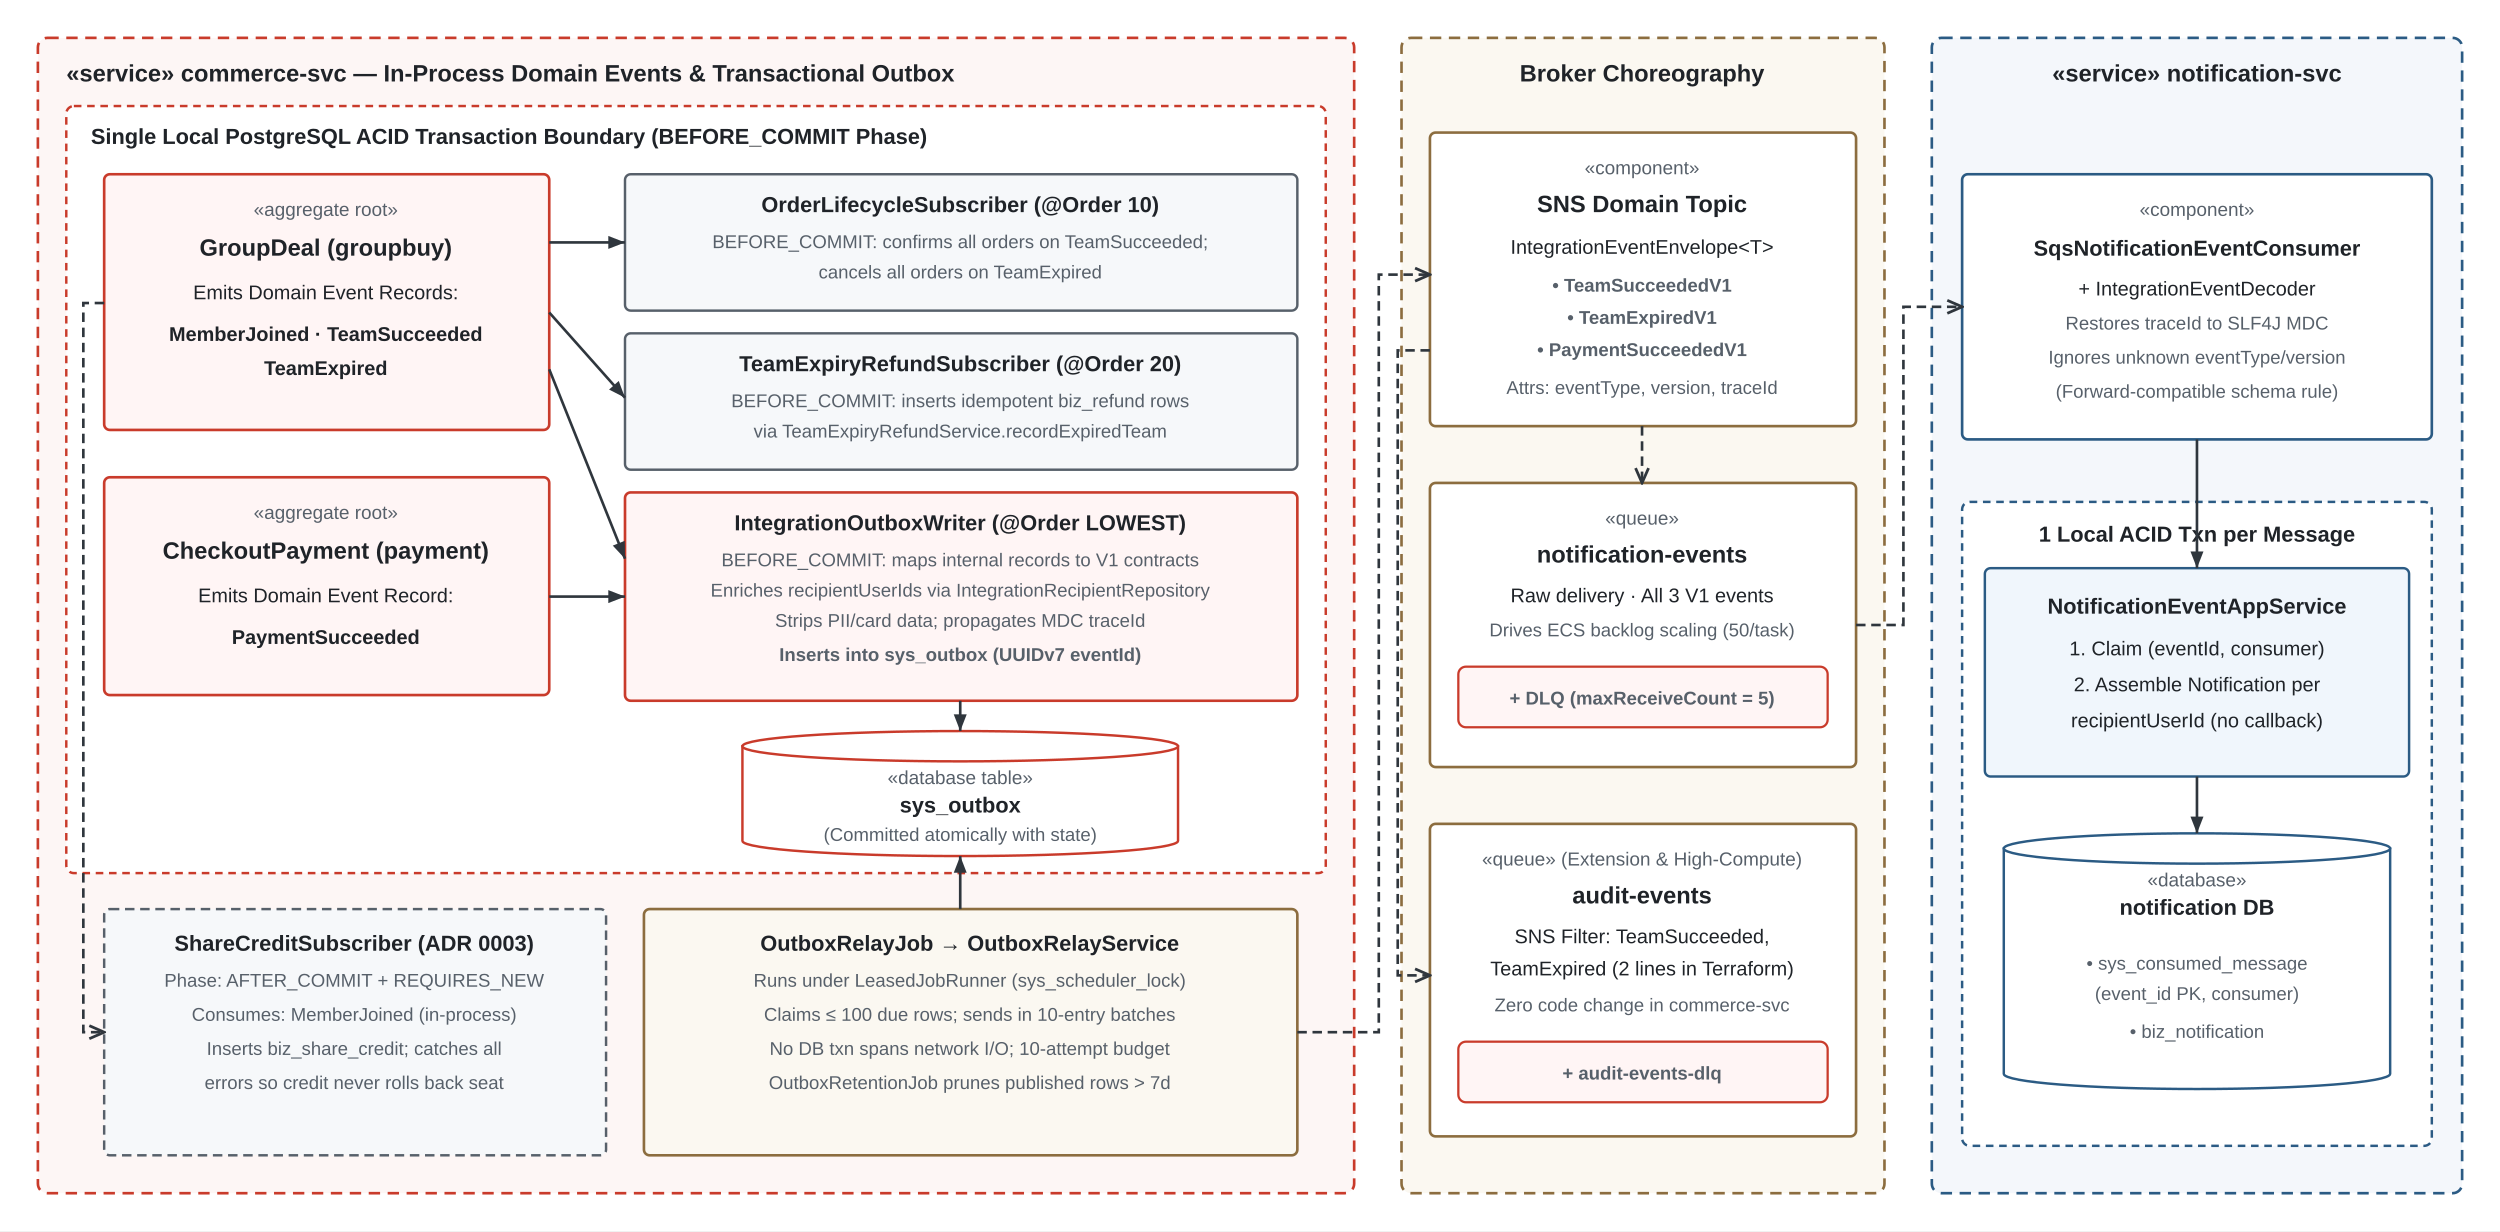
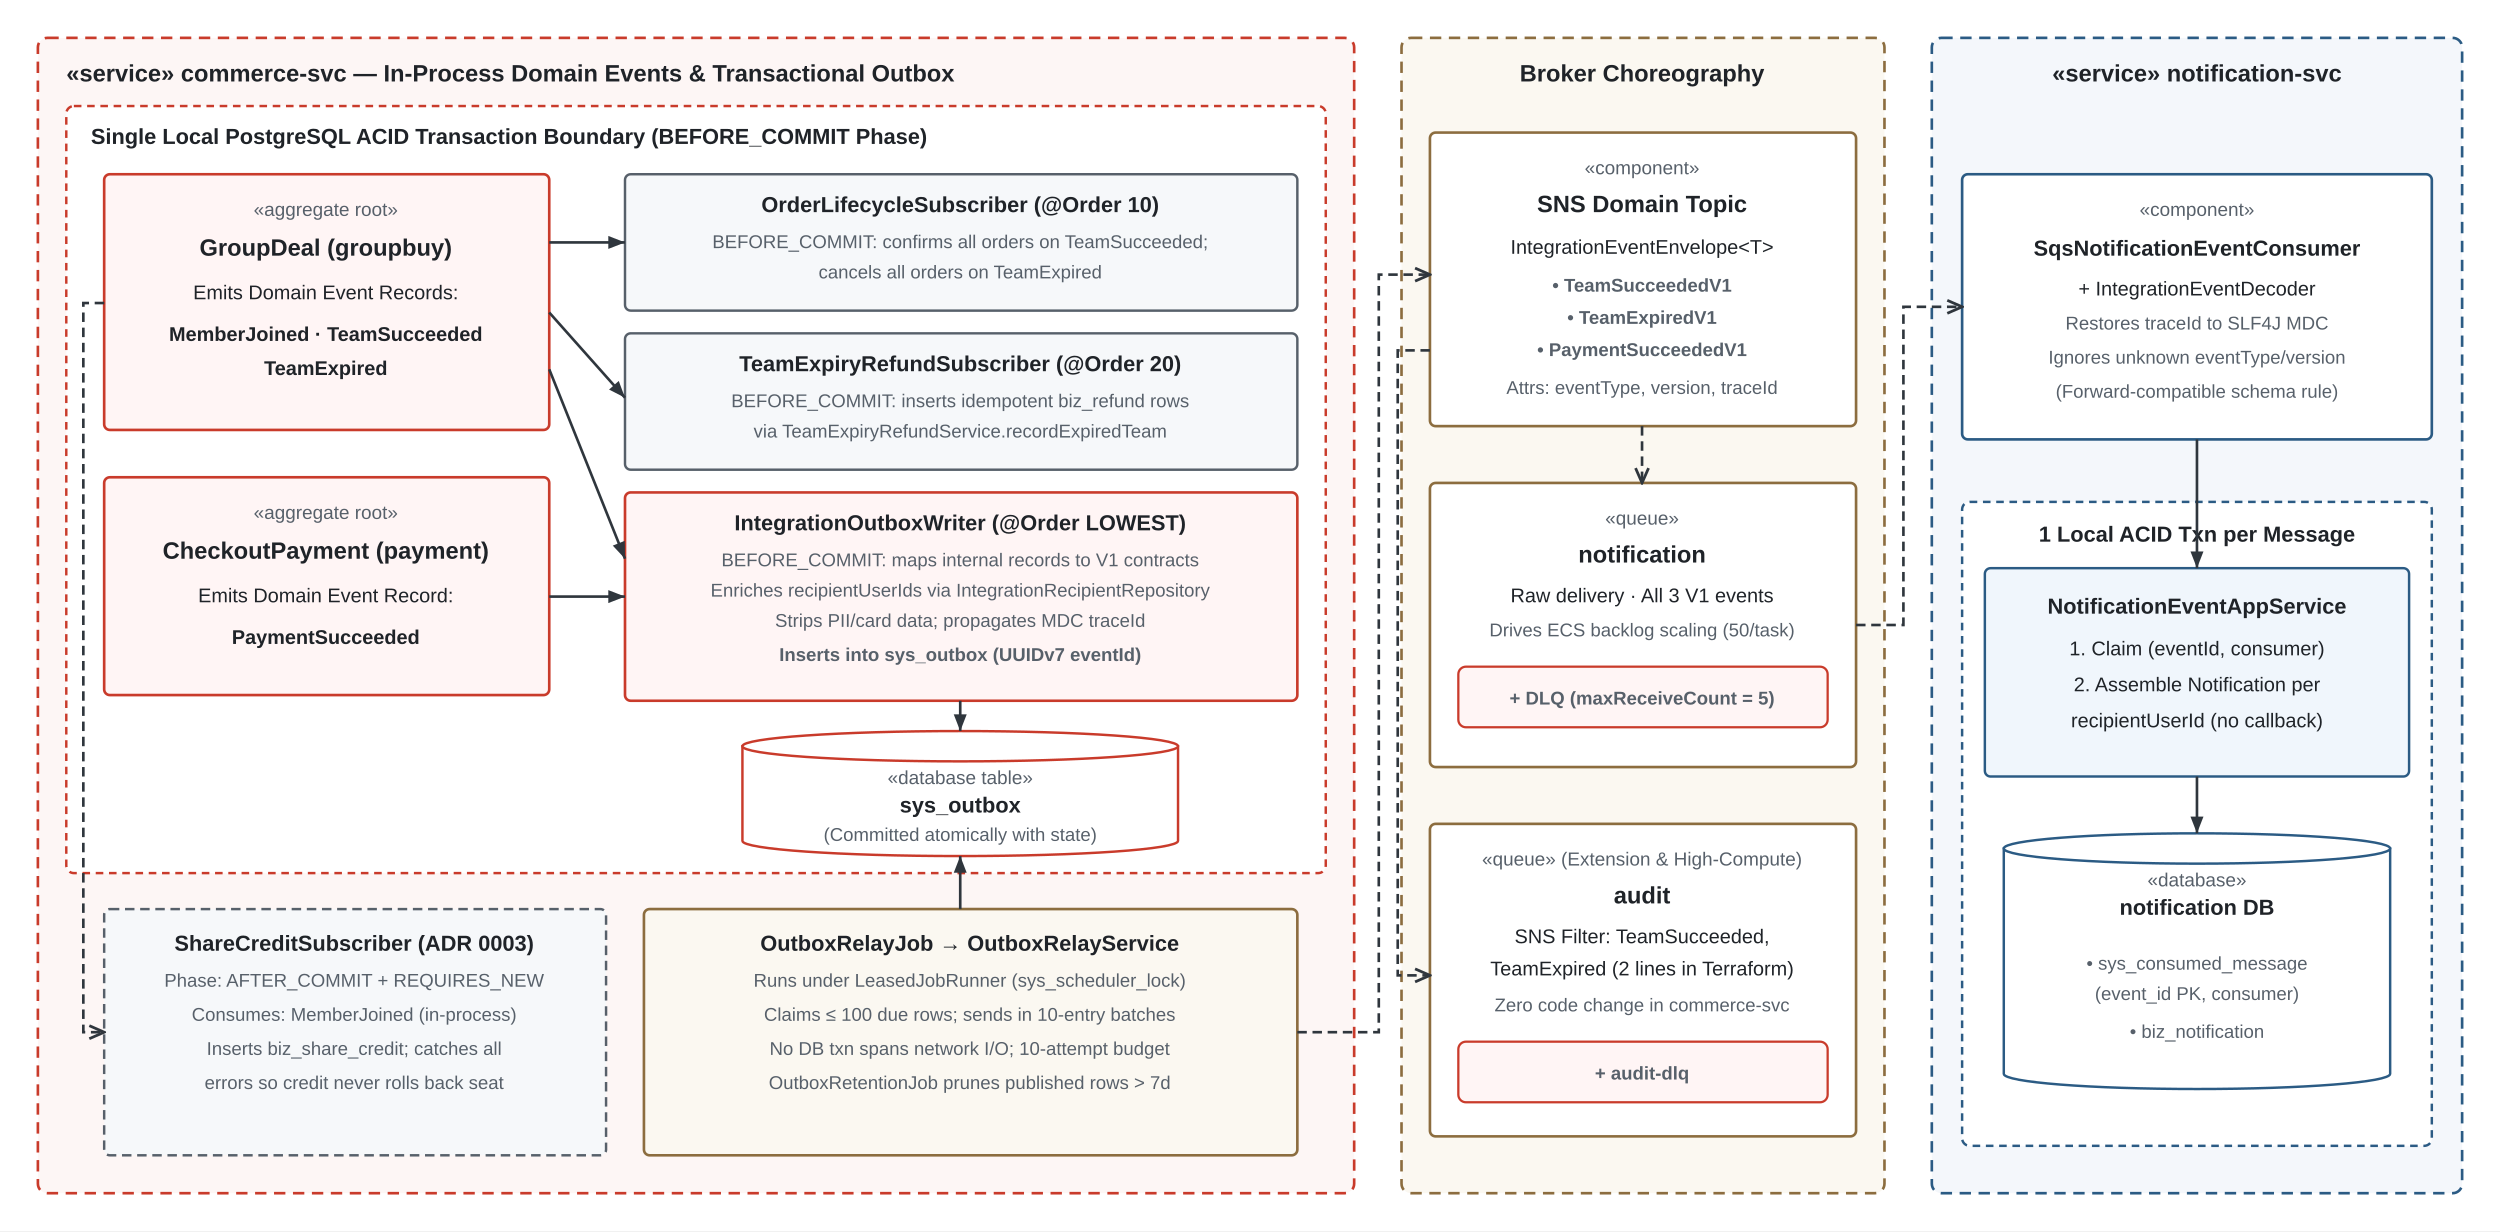
<svg xmlns="http://www.w3.org/2000/svg" viewBox="0 0 1320 650" width="100%" height="100%">
  <rect width="1320" height="650" fill="#FFFFFF" />
  <defs>
    <style>
      text { font-family: Arial, Helvetica, sans-serif; fill: #1F2328; }
      .title { font-size: 13px; font-weight: bold; }
      .h1 { font-size: 12.5px; font-weight: bold; }
      .h2 { font-size: 11.5px; font-weight: bold; }
      .stereo { font-size: 10px; fill: #57606A; }
      .body { font-size: 10.5px; fill: #1F2328; }
      .small { font-size: 9.8px; fill: #57606A; }
      .code { font-family: Consolas, 'Courier New', monospace; font-size: 9.8px; fill: #1F2328; }
    </style>
    <marker id="arrow-solid" viewBox="0 0 10 10" refX="9" refY="5" markerWidth="7" markerHeight="7" orient="auto-start-reverse">
      <path d="M 0 1.5 L 9 5 L 0 8.5 z" fill="#2F363D" />
    </marker>
    <marker id="arrow-open" viewBox="0 0 10 10" refX="9" refY="5" markerWidth="7" markerHeight="7" orient="auto-start-reverse">
      <path d="M 1 1.5 L 9 5 L 1 8.5" fill="none" stroke="#2F363D" stroke-width="1.5" />
    </marker>
    <marker id="arrow-red" viewBox="0 0 10 10" refX="9" refY="5" markerWidth="7" markerHeight="7" orient="auto-start-reverse">
      <path d="M 0 1.5 L 9 5 L 0 8.5 z" fill="#C93B2B" />
    </marker>
    <marker id="arrow-purple" viewBox="0 0 10 10" refX="9" refY="5" markerWidth="7" markerHeight="7" orient="auto-start-reverse">
      <path d="M 1 1.5 L 9 5 L 1 8.5" fill="none" stroke="#6E3CBC" stroke-width="1.5" />
    </marker>
    <marker id="diamond-black" viewBox="0 0 12 12" refX="1" refY="6" markerWidth="8" markerHeight="8" orient="auto">
      <polygon points="1,6 6,2 11,6 6,10" fill="#1F2328" stroke="#1F2328" stroke-width="1" />
    </marker>
  </defs>
  <rect x="20" y="20" width="695" height="610" fill="#FDF6F5" stroke="#C93B2B" stroke-width="1.4" stroke-dasharray="6,4" rx="5" />
  <text x="35" y="43" class="h1" fill="#C93B2B">«service» commerce-svc — In-Process Domain Events &amp; Transactional Outbox</text>
  <rect x="35" y="56" width="665" height="405" fill="#FFFFFF" stroke="#C93B2B" stroke-width="1.3" stroke-dasharray="4,3" rx="4" />
  <text x="48" y="76" class="h2" fill="#C93B2B">Single Local PostgreSQL ACID Transaction Boundary (BEFORE_COMMIT Phase)</text>
  <rect x="55" y="92" width="235" height="135" fill="#FFF5F5" stroke="#C93B2B" stroke-width="1.4" rx="3" />
  <text x="172" y="114" text-anchor="middle" class="stereo">«aggregate root»</text>
  <text x="172" y="135" text-anchor="middle" class="h1">GroupDeal (groupbuy)</text>
  <text x="172" y="158" text-anchor="middle" class="body">Emits Domain Event Records:</text>
  <text x="172" y="180" text-anchor="middle" class="body" fill="#C93B2B" font-weight="bold">MemberJoined · TeamSucceeded</text>
  <text x="172" y="198" text-anchor="middle" class="body" fill="#C93B2B" font-weight="bold">TeamExpired</text>
  <rect x="55" y="252" width="235" height="115" fill="#FFF5F5" stroke="#C93B2B" stroke-width="1.4" rx="3" />
  <text x="172" y="274" text-anchor="middle" class="stereo">«aggregate root»</text>
  <text x="172" y="295" text-anchor="middle" class="h1">CheckoutPayment (payment)</text>
  <text x="172" y="318" text-anchor="middle" class="body">Emits Domain Event Record:</text>
  <text x="172" y="340" text-anchor="middle" class="body" fill="#C93B2B" font-weight="bold">PaymentSucceeded</text>
  <rect x="330" y="92" width="355" height="72" fill="#F6F8FA" stroke="#57606A" stroke-width="1.3" rx="3" />
  <text x="507" y="112" text-anchor="middle" class="h2">OrderLifecycleSubscriber (@Order 10)</text>
  <text x="507" y="131" text-anchor="middle" class="small" fill="#1F2328">BEFORE_COMMIT: confirms all orders on TeamSucceeded;</text>
  <text x="507" y="147" text-anchor="middle" class="small" fill="#1F2328">cancels all orders on TeamExpired</text>
  <rect x="330" y="176" width="355" height="72" fill="#F6F8FA" stroke="#57606A" stroke-width="1.3" rx="3" />
  <text x="507" y="196" text-anchor="middle" class="h2">TeamExpiryRefundSubscriber (@Order 20)</text>
  <text x="507" y="215" text-anchor="middle" class="small" fill="#1F2328">BEFORE_COMMIT: inserts idempotent biz_refund rows</text>
  <text x="507" y="231" text-anchor="middle" class="small">via TeamExpiryRefundService.recordExpiredTeam</text>
  <rect x="330" y="260" width="355" height="110" fill="#FFF5F5" stroke="#C93B2B" stroke-width="1.4" rx="3" />
  <text x="507" y="280" text-anchor="middle" class="h2" fill="#C93B2B">IntegrationOutboxWriter (@Order LOWEST)</text>
  <text x="507" y="299" text-anchor="middle" class="small" fill="#1F2328">BEFORE_COMMIT: maps internal records to V1 contracts</text>
  <text x="507" y="315" text-anchor="middle" class="small" fill="#1F2328">Enriches recipientUserIds via IntegrationRecipientRepository</text>
  <text x="507" y="331" text-anchor="middle" class="small" fill="#1F2328">Strips PII/card data; propagates MDC traceId</text>
  <text x="507" y="349" text-anchor="middle" class="small" fill="#C93B2B" font-weight="bold">Inserts into sys_outbox (UUIDv7 eventId)</text>
  <line x1="290" y1="128" x2="330" y2="128" stroke="#2F363D" stroke-width="1.4" marker-end="url(#arrow-solid)" />
  <line x1="290" y1="165" x2="330" y2="210" stroke="#2F363D" stroke-width="1.4" marker-end="url(#arrow-solid)" />
  <line x1="290" y1="195" x2="330" y2="295" stroke="#2F363D" stroke-width="1.4" marker-end="url(#arrow-solid)" />
  <line x1="290" y1="315" x2="330" y2="315" stroke="#2F363D" stroke-width="1.4" marker-end="url(#arrow-solid)" />
  <g>
    <path d="M 392,394 L 392,444 A 115.0,8 0 0 0 622,444 L 622,394 Z" fill="#FFFFFF" stroke="#C93B2B" stroke-width="1.3" />
    <ellipse cx="507.0" cy="394" rx="115.0" ry="8" fill="#FFFFFF" stroke="#C93B2B" stroke-width="1.3" />
    <text x="507.0" y="414" text-anchor="middle" class="stereo">«database table»</text>
    <text x="507.0" y="429" text-anchor="middle" class="h2">sys_outbox</text>
    <text x="507.0" y="444" text-anchor="middle" class="small">(Committed atomically with state)</text>
  </g>
  <line x1="507" y1="370" x2="507" y2="386" stroke="#2F363D" stroke-width="1.4" marker-end="url(#arrow-solid)" />
  <rect x="55" y="480" width="265" height="130" fill="#F6F8FA" stroke="#57606A" stroke-width="1.3" stroke-dasharray="5,3" rx="3" />
  <text x="187" y="502" text-anchor="middle" class="h2">ShareCreditSubscriber (ADR 0003)</text>
  <text x="187" y="521" text-anchor="middle" class="small" fill="#1F2328">Phase: AFTER_COMMIT + REQUIRES_NEW</text>
  <text x="187" y="539" text-anchor="middle" class="small" fill="#1F2328">Consumes: MemberJoined (in-process)</text>
  <text x="187" y="557" text-anchor="middle" class="small" fill="#1F2328">Inserts biz_share_credit; catches all</text>
  <text x="187" y="575" text-anchor="middle" class="small">errors so credit never rolls back seat</text>
  <polyline points="55,160 44,160 44,545 55,545" fill="none" stroke="#2F363D" stroke-width="1.4" stroke-dasharray="5,3" marker-end="url(#arrow-open)" />
  <rect x="340" y="480" width="345" height="130" fill="#FBF8F1" stroke="#8C6D3F" stroke-width="1.4" rx="3" />
  <text x="512" y="502" text-anchor="middle" class="h2">OutboxRelayJob → OutboxRelayService</text>
  <text x="512" y="521" text-anchor="middle" class="small" fill="#1F2328">Runs under LeasedJobRunner (sys_scheduler_lock)</text>
  <text x="512" y="539" text-anchor="middle" class="small" fill="#1F2328">Claims ≤ 100 due rows; sends in 10-entry batches</text>
  <text x="512" y="557" text-anchor="middle" class="small" fill="#1F2328">No DB txn spans network I/O; 10-attempt budget</text>
  <text x="512" y="575" text-anchor="middle" class="small" fill="#8C6D3F">OutboxRetentionJob prunes published rows &gt; 7d</text>
  <line x1="507" y1="480" x2="507" y2="452" stroke="#2F363D" stroke-width="1.4" marker-end="url(#arrow-solid)" />
  <rect x="740" y="20" width="255" height="610" fill="#FBF8F1" stroke="#8C6D3F" stroke-width="1.4" stroke-dasharray="6,4" rx="5" />
  <text x="867" y="43" text-anchor="middle" class="h1" fill="#8C6D3F">Broker Choreography</text>
  <rect x="755" y="70" width="225" height="155" fill="#FFFFFF" stroke="#8C6D3F" stroke-width="1.4" rx="3" />
  <text x="867" y="92" text-anchor="middle" class="stereo">«component»</text>
  <text x="867" y="112" text-anchor="middle" class="h1" fill="#8C6D3F">SNS Domain Topic</text>
  <text x="867" y="134" text-anchor="middle" class="body">IntegrationEventEnvelope&lt;T&gt;</text>
  <text x="867" y="154" text-anchor="middle" class="small" fill="#8C6D3F" font-weight="bold">• TeamSucceededV1</text>
  <text x="867" y="171" text-anchor="middle" class="small" fill="#8C6D3F" font-weight="bold">• TeamExpiredV1</text>
  <text x="867" y="188" text-anchor="middle" class="small" fill="#8C6D3F" font-weight="bold">• PaymentSucceededV1</text>
  <text x="867" y="208" text-anchor="middle" class="small">Attrs: eventType, version, traceId</text>
  <rect x="755" y="255" width="225" height="150" fill="#FFFFFF" stroke="#8C6D3F" stroke-width="1.4" rx="3" />
  <text x="867" y="277" text-anchor="middle" class="stereo">«queue»</text>
-   <text x="867" y="297" text-anchor="middle" class="h1">notification-events</text>
+   <text x="867" y="297" text-anchor="middle" class="h1">notification</text>
  <text x="867" y="318" text-anchor="middle" class="body">Raw delivery · All 3 V1 events</text>
  <text x="867" y="336" text-anchor="middle" class="small" fill="#1F2328">Drives ECS backlog scaling (50/task)</text>
  <rect x="770" y="352" width="195" height="32" fill="#FFF5F5" stroke="#C93B2B" stroke-width="1.2" rx="4" />
  <text x="867" y="372" text-anchor="middle" class="small" fill="#C93B2B" font-weight="bold">+ DLQ (maxReceiveCount = 5)</text>
  <rect x="755" y="435" width="225" height="165" fill="#FFFFFF" stroke="#8C6D3F" stroke-width="1.4" rx="3" />
  <text x="867" y="457" text-anchor="middle" class="stereo">«queue» (Extension &amp; High-Compute)</text>
-   <text x="867" y="477" text-anchor="middle" class="h1">audit-events</text>
+   <text x="867" y="477" text-anchor="middle" class="h1">audit</text>
  <text x="867" y="498" text-anchor="middle" class="body">SNS Filter: TeamSucceeded,</text>
  <text x="867" y="515" text-anchor="middle" class="body">TeamExpired (2 lines in Terraform)</text>
  <text x="867" y="534" text-anchor="middle" class="small">Zero code change in commerce-svc</text>
  <rect x="770" y="550" width="195" height="32" fill="#FFF5F5" stroke="#C93B2B" stroke-width="1.2" rx="4" />
-   <text x="867" y="570" text-anchor="middle" class="small" fill="#C93B2B" font-weight="bold">+ audit-events-dlq</text>
+   <text x="867" y="570" text-anchor="middle" class="small" fill="#C93B2B" font-weight="bold">+ audit-dlq</text>
  <polyline points="685,545 728,545 728,145 755,145" fill="none" stroke="#2F363D" stroke-width="1.4" stroke-dasharray="5,3" marker-end="url(#arrow-open)" />
  <line x1="867" y1="225" x2="867" y2="255" stroke="#2F363D" stroke-width="1.4" stroke-dasharray="5,3" marker-end="url(#arrow-open)" />
  <polyline points="755,185 738,185 738,515 755,515" fill="none" stroke="#2F363D" stroke-width="1.4" stroke-dasharray="5,3" marker-end="url(#arrow-open)" />
  <rect x="1020" y="20" width="280" height="610" fill="#F4F7FB" stroke="#2B5B84" stroke-width="1.4" stroke-dasharray="6,4" rx="5" />
  <text x="1160" y="43" text-anchor="middle" class="h1" fill="#2B5B84">«service» notification-svc</text>
  <rect x="1036" y="92" width="248" height="140" fill="#FFFFFF" stroke="#2B5B84" stroke-width="1.4" rx="3" />
  <text x="1160" y="114" text-anchor="middle" class="stereo">«component»</text>
  <text x="1160" y="135" text-anchor="middle" class="h2" fill="#2B5B84">SqsNotificationEventConsumer</text>
  <text x="1160" y="156" text-anchor="middle" class="body">+ IntegrationEventDecoder</text>
  <text x="1160" y="174" text-anchor="middle" class="small" fill="#1F2328">Restores traceId to SLF4J MDC</text>
  <text x="1160" y="192" text-anchor="middle" class="small" fill="#1F2328">Ignores unknown eventType/version</text>
  <text x="1160" y="210" text-anchor="middle" class="small">(Forward-compatible schema rule)</text>
  <polyline points="980,330 1005,330 1005,162 1036,162" fill="none" stroke="#2F363D" stroke-width="1.4" stroke-dasharray="5,3" marker-end="url(#arrow-open)" />
  <rect x="1036" y="265" width="248" height="340" fill="#FFFFFF" stroke="#2B5B84" stroke-width="1.3" stroke-dasharray="4,3" rx="4" />
  <text x="1160" y="286" text-anchor="middle" class="h2" fill="#2B5B84">1 Local ACID Txn per Message</text>
  <rect x="1048" y="300" width="224" height="110" fill="#F0F6FC" stroke="#2B5B84" stroke-width="1.3" rx="3" />
  <text x="1160" y="324" text-anchor="middle" class="h2">NotificationEventAppService</text>
  <text x="1160" y="346" text-anchor="middle" class="body">1. Claim (eventId, consumer)</text>
  <text x="1160" y="365" text-anchor="middle" class="body">2. Assemble Notification per</text>
  <text x="1160" y="384" text-anchor="middle" class="body">recipientUserId (no callback)</text>
  <line x1="1160" y1="232" x2="1160" y2="300" stroke="#2F363D" stroke-width="1.4" marker-end="url(#arrow-solid)" />
  <g>
    <path d="M 1058,448 L 1058,567 A 102.0,8 0 0 0 1262,567 L 1262,448 Z" fill="#FFFFFF" stroke="#2B5B84" stroke-width="1.3" />
    <ellipse cx="1160.0" cy="448" rx="102.0" ry="8" fill="#FFFFFF" stroke="#2B5B84" stroke-width="1.3" />
    <text x="1160.0" y="468" text-anchor="middle" class="stereo">«database»</text>
    <text x="1160.0" y="483" text-anchor="middle" class="h2">notification DB</text>
  </g>
  <text x="1160" y="512" text-anchor="middle" class="small" fill="#1F2328">• sys_consumed_message</text>
  <text x="1160" y="528" text-anchor="middle" class="small">(event_id PK, consumer)</text>
  <text x="1160" y="548" text-anchor="middle" class="small" fill="#1F2328">• biz_notification</text>
  <line x1="1160" y1="410" x2="1160" y2="440" stroke="#2F363D" stroke-width="1.4" marker-end="url(#arrow-solid)" />
</svg>
